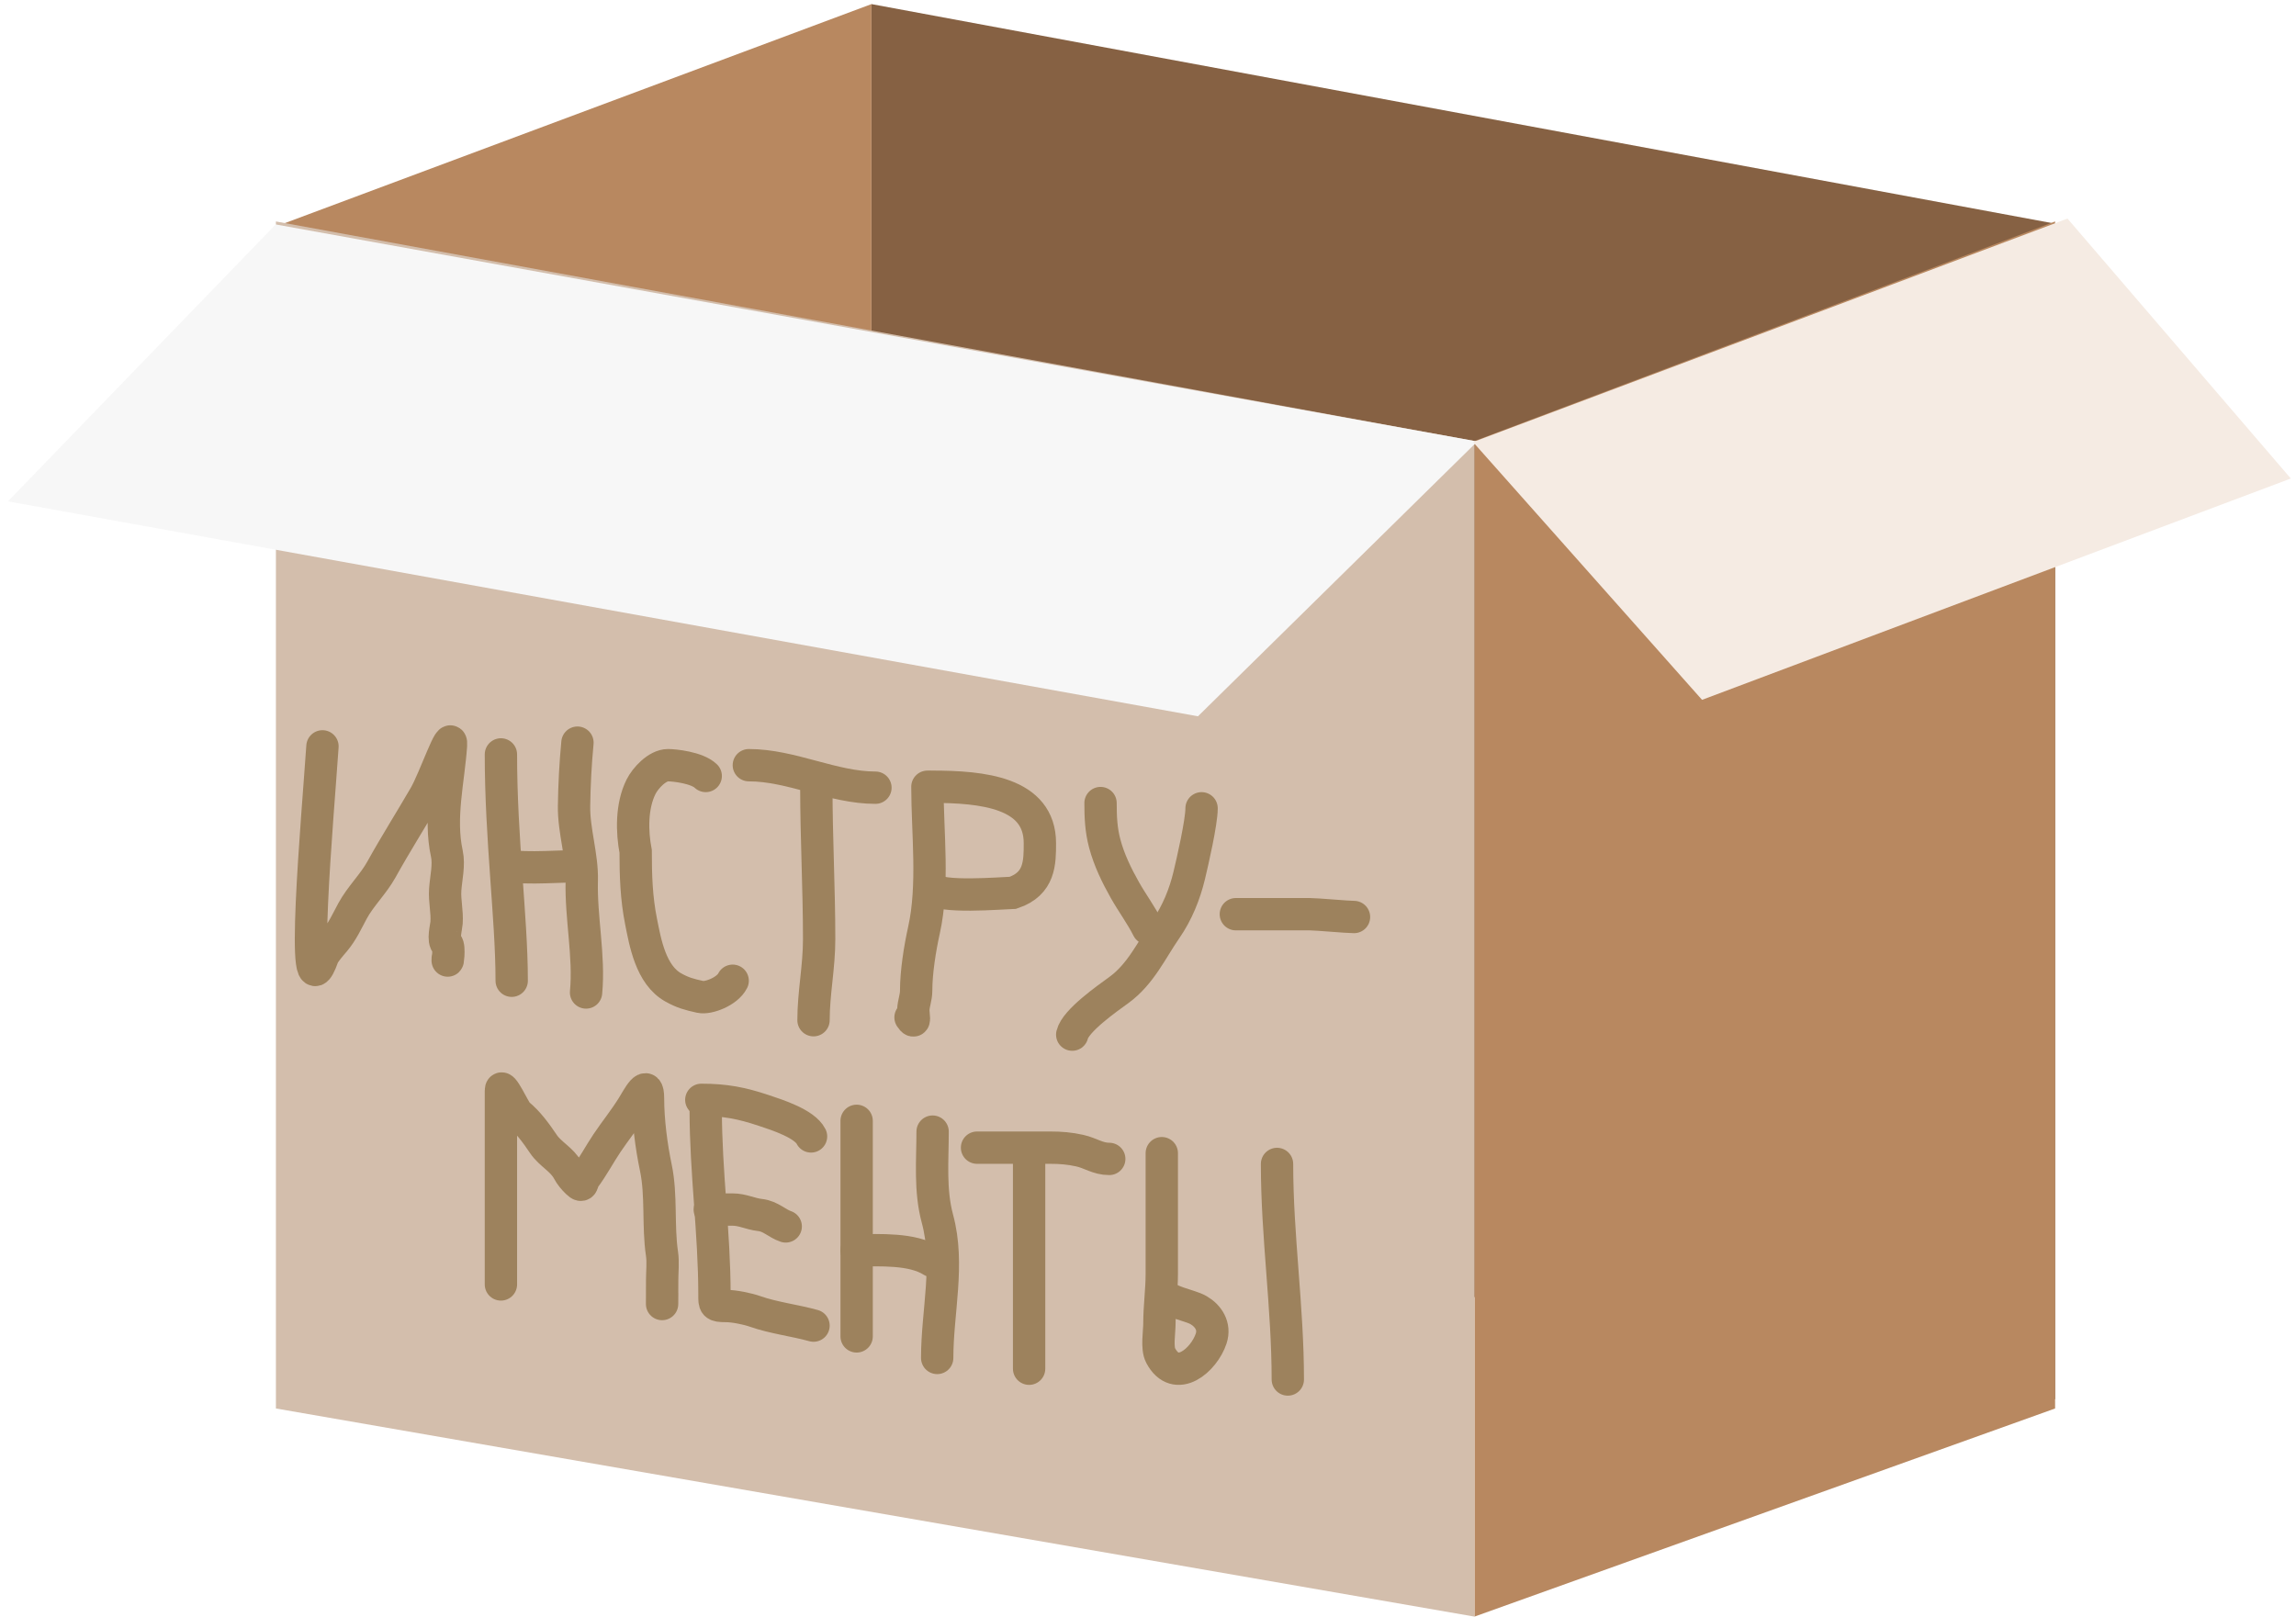
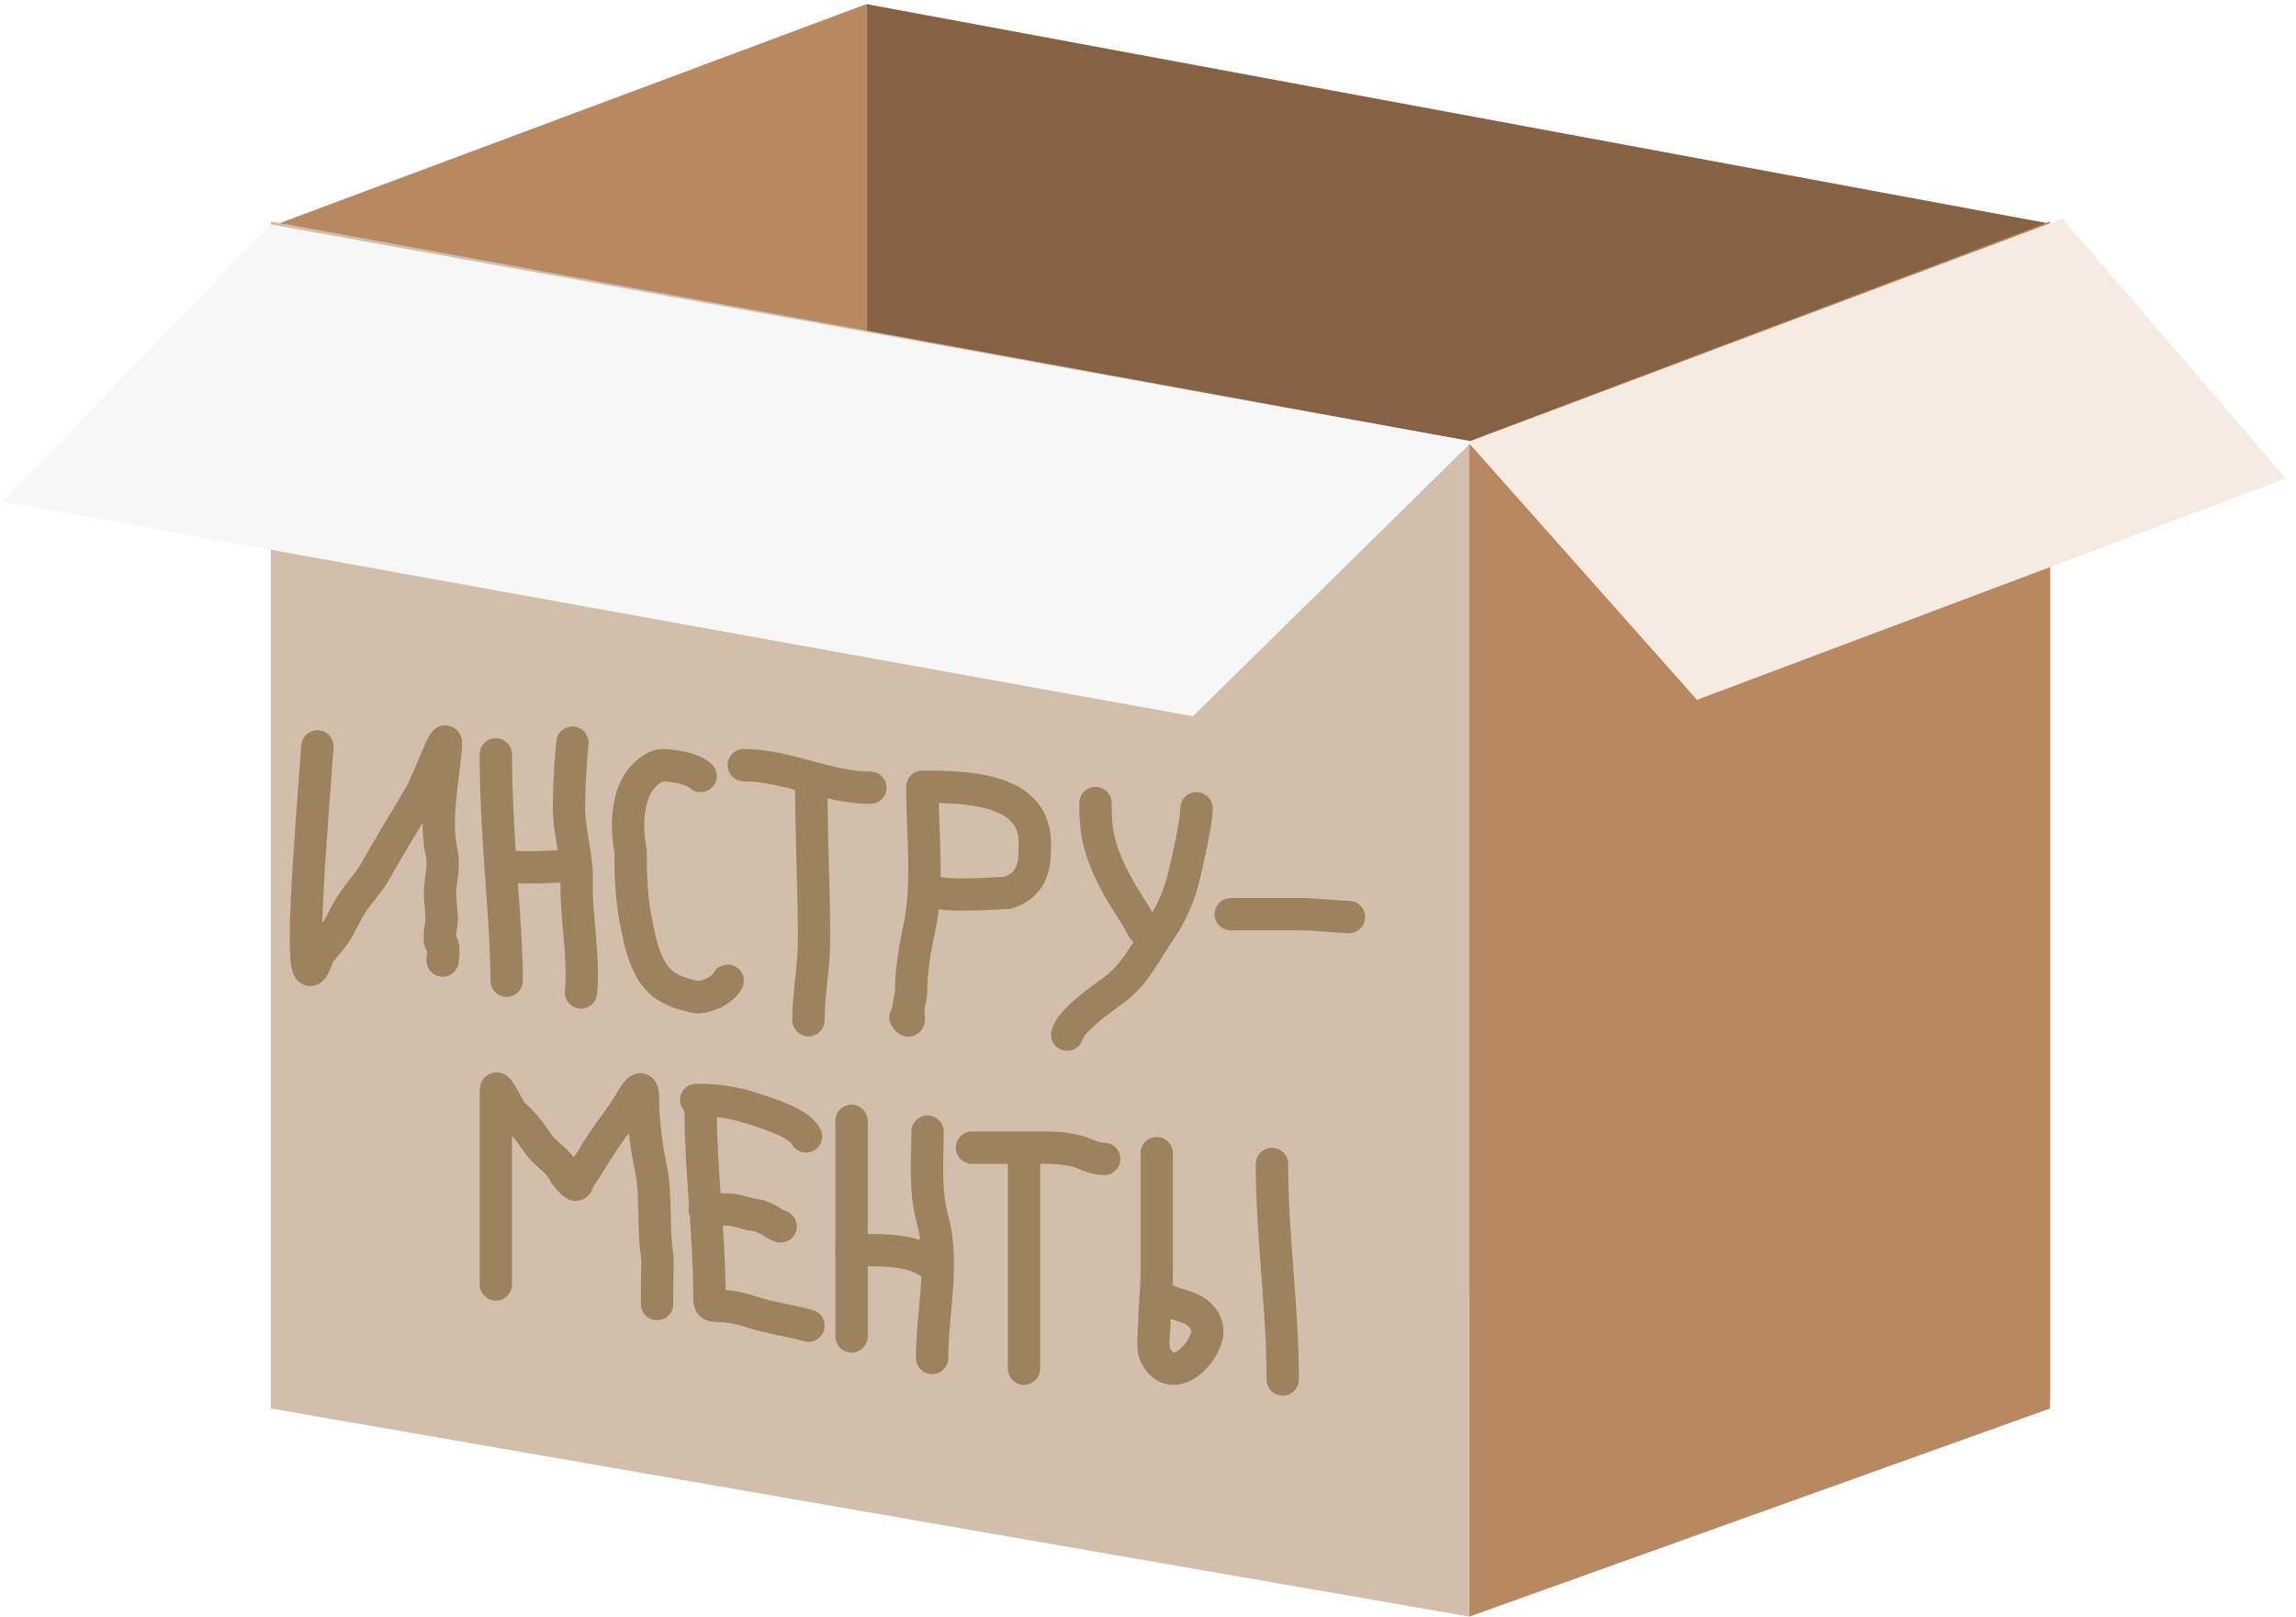
<svg xmlns="http://www.w3.org/2000/svg" width="213" height="150" viewBox="0 0 213 150" fill="none">
-   <path fill-rule="evenodd" clip-rule="evenodd" d="M80.846 0.38V110.521L190.653 129.833V20.753L80.846 0.38Z" fill="#866143" />
-   <path fill-rule="evenodd" clip-rule="evenodd" d="M190.652 20.548V130.689L136.785 150.001V40.921L190.652 20.548Z" fill="#B88860" />
-   <path fill-rule="evenodd" clip-rule="evenodd" d="M80.846 0.38V110.521L26.288 129.833V20.753L80.846 0.38Z" fill="#B88860" />
-   <path fill-rule="evenodd" clip-rule="evenodd" d="M25.597 20.548V130.689L136.785 150.001V40.921L25.597 20.548Z" fill="#D3BEAC" />
-   <path fill-rule="evenodd" clip-rule="evenodd" d="M137.05 40.962L25.577 20.825L0.735 46.52L111.134 66.463L137.05 40.962Z" fill="#F7F7F7" />
-   <path fill-rule="evenodd" clip-rule="evenodd" d="M136.65 41.015L191.801 20.28L212.519 44.4L157.899 64.936L136.65 41.015Z" fill="#F5EBE3" />
-   <path d="M29.915 69.253C29.477 75.743 27.734 94.999 29.944 88.784C30.088 88.377 30.745 87.655 31.04 87.299C31.779 86.411 32.172 85.511 32.703 84.528C33.434 83.175 34.638 82.025 35.378 80.689C36.665 78.367 38.099 76.105 39.419 73.826C40.305 72.297 41.952 67.457 41.837 69.154C41.62 72.375 40.725 75.859 41.454 79.206C41.684 80.261 41.374 81.484 41.303 82.545C41.232 83.599 41.499 84.564 41.428 85.612C41.4 86.033 41.049 87.294 41.46 87.594C41.752 87.807 41.48 89.772 41.538 88.91" stroke="#9D825D" stroke-width="3" stroke-linecap="round" />
-   <path d="M46.47 70C46.47 73.909 46.711 77.61 46.979 81.441C47.196 84.555 47.47 87.959 47.47 91" stroke="#9D825D" stroke-width="3" stroke-linecap="round" />
-   <path d="M47.054 80.128C47.127 80.717 51.917 80.389 52.795 80.389" stroke="#9D825D" stroke-width="3" stroke-linecap="round" />
-   <path d="M53.57 68.909C53.382 70.882 53.284 72.812 53.254 74.781C53.219 77.08 54.032 79.429 53.971 81.7C53.878 85.164 54.692 88.709 54.369 92.09" stroke="#9D825D" stroke-width="3" stroke-linecap="round" />
-   <path d="M65.47 72C64.661 71.217 62.542 71 61.97 71C60.97 71 59.872 72.196 59.47 73C58.57 74.799 58.62 77.176 58.97 79C58.97 81.263 59.039 83.346 59.47 85.5C59.855 87.425 60.364 90.457 62.47 91.627C63.352 92.117 63.93 92.269 64.97 92.501C65.705 92.664 67.47 92 67.97 91.001" stroke="#9D825D" stroke-width="3" stroke-linecap="round" />
-   <path d="M75.731 73C75.731 77.742 75.992 82.41 75.992 87.151C75.992 89.751 75.47 92.137 75.47 94.662" stroke="#9D825D" stroke-width="3" stroke-linecap="round" />
-   <path d="M69.47 71C73.434 71 77.272 73.088 81.214 73.088" stroke="#9D825D" stroke-width="3" stroke-linecap="round" />
-   <path d="M86.036 73C86.036 77.28 86.645 82.132 85.717 86.311C85.342 87.997 84.992 90.195 84.992 91.922C84.992 92.563 84.753 93.089 84.731 93.676C84.711 94.186 84.985 95.174 84.47 94.401" stroke="#9D825D" stroke-width="3" stroke-linecap="round" />
-   <path d="M86.47 73C91.152 73 96.47 73.532 96.47 78.236C96.47 80.035 96.47 82.003 93.973 82.841C92.938 82.872 87.057 83.372 86.47 82.422" stroke="#9D825D" stroke-width="3" stroke-linecap="round" />
-   <path d="M99.47 96C99.781 94.696 102.697 92.665 103.818 91.847C105.832 90.376 106.823 88.148 108.167 86.206C109.214 84.692 109.911 82.962 110.326 81.224C110.622 79.986 111.47 76.309 111.47 75" stroke="#9D825D" stroke-width="3" stroke-linecap="round" />
-   <path d="M114.649 84.826C116.931 84.826 119.212 84.826 121.493 84.826C122.161 84.826 124.969 85.087 125.611 85.087" stroke="#9D825D" stroke-width="3" stroke-linecap="round" />
-   <path d="M46.47 119.179C46.47 113.186 46.47 107.193 46.47 101.199C46.47 100.229 47.746 103.106 48.044 103.347C48.982 104.106 49.729 105.134 50.406 106.141C51.056 107.108 52.135 107.568 52.71 108.635C52.941 109.063 53.205 109.375 53.556 109.716C54.116 110.261 53.965 109.657 54.226 109.311C54.962 108.337 55.607 107.114 56.311 106.066C57.081 104.921 57.94 103.861 58.673 102.686C59.207 101.83 60.117 100.001 60.117 101.92C60.117 103.985 60.422 106.345 60.846 108.364C61.382 110.921 61.027 113.748 61.414 116.34C61.53 117.115 61.429 117.988 61.429 118.774C61.429 119.083 61.414 122.721 61.429 119.99" stroke="#9D825D" stroke-width="3" stroke-linecap="round" />
-   <path d="M65.47 103C65.47 108.748 66.281 114.393 66.281 120.146C66.281 121.054 66.247 121.182 67.362 121.182C68.117 121.182 69.371 121.441 70.064 121.687C71.749 122.283 73.746 122.517 75.47 123" stroke="#9D825D" stroke-width="3" stroke-linecap="round" />
-   <path d="M65.061 102.052C67.269 102.052 68.792 102.348 70.861 103.038C72.127 103.46 74.653 104.27 75.24 105.445" stroke="#9D825D" stroke-width="3" stroke-linecap="round" />
-   <path d="M65.845 112.23C66.541 112.23 67.237 112.23 67.933 112.23C68.909 112.23 69.581 112.634 70.513 112.738C71.497 112.847 72.09 113.529 72.891 113.796" stroke="#9D825D" stroke-width="3" stroke-linecap="round" />
-   <path d="M79.47 104C79.47 110.686 79.47 117.296 79.47 124" stroke="#9D825D" stroke-width="3" stroke-linecap="round" />
-   <path d="M79.47 116.011C81.599 116.011 84.619 115.823 86.47 117" stroke="#9D825D" stroke-width="3" stroke-linecap="round" />
-   <path d="M86.943 126C86.943 121.722 88.112 117.315 86.966 113.086C86.253 110.452 86.518 107.698 86.518 105" stroke="#9D825D" stroke-width="3" stroke-linecap="round" />
-   <path d="M95.47 107C95.47 111.696 95.47 116.392 95.47 121.088C95.47 121.86 95.47 125.604 95.47 127" stroke="#9D825D" stroke-width="3" stroke-linecap="round" />
-   <path d="M90.639 106.488C92.901 106.488 95.162 106.488 97.424 106.488C98.41 106.488 99.23 106.556 100.165 106.764C101.178 106.989 101.84 107.532 102.905 107.532" stroke="#9D825D" stroke-width="3" stroke-linecap="round" />
-   <path d="M107.779 107C107.779 110.73 107.779 114.459 107.779 118.189C107.779 119.707 107.559 121.243 107.559 122.799C107.559 123.604 107.298 125.058 107.669 125.765C109.089 128.466 111.711 126.18 112.36 124.198C112.736 123.051 112.095 122.096 111.197 121.569C110.358 121.076 108.154 120.787 107.887 119.942" stroke="#9D825D" stroke-width="3" stroke-linecap="round" />
-   <path d="M118.47 108C118.47 114.727 119.47 121.294 119.47 128" stroke="#9D825D" stroke-width="3" stroke-linecap="round" />
-   <path d="M102.097 74.514C102.097 75.825 102.147 76.985 102.485 78.263C102.885 79.779 103.592 81.237 104.359 82.594C105.038 83.796 105.886 84.938 106.493 86.15" stroke="#9D825D" stroke-width="3" stroke-linecap="round" />
+   <path fill-rule="evenodd" clip-rule="evenodd" d="M80.377 0.38V110.521L190.183 129.833V20.753L80.377 0.38Z" fill="#866143" />
+   <path fill-rule="evenodd" clip-rule="evenodd" d="M190.183 20.548V130.689L136.315 150.001V40.921L190.183 20.548Z" fill="#B88860" />
+   <path fill-rule="evenodd" clip-rule="evenodd" d="M80.377 0.38V110.521L25.819 129.833V20.753L80.377 0.38Z" fill="#B88860" />
+   <path fill-rule="evenodd" clip-rule="evenodd" d="M25.127 20.548V130.689L136.315 150.001V40.921L25.127 20.548Z" fill="#D3BEAC" />
+   <path fill-rule="evenodd" clip-rule="evenodd" d="M136.581 40.962L25.108 20.825L0.266 46.52L110.665 66.463L136.581 40.962Z" fill="#F7F7F7" />
+   <path fill-rule="evenodd" clip-rule="evenodd" d="M136.181 41.015L191.332 20.28L212.049 44.4L157.429 64.936L136.181 41.015Z" fill="#F5EBE3" />
+   <path d="M29.445 69.253C29.007 75.743 27.264 94.999 29.474 88.784C29.619 88.377 30.275 87.655 30.57 87.299C31.309 86.411 31.702 85.511 32.233 84.528C32.964 83.175 34.168 82.025 34.908 80.689C36.195 78.367 37.629 76.105 38.95 73.826C39.835 72.297 41.482 67.457 41.367 69.154C41.15 72.375 40.256 75.859 40.985 79.206C41.215 80.261 40.905 81.484 40.833 82.545C40.762 83.599 41.029 84.564 40.958 85.612C40.93 86.033 40.579 87.294 40.991 87.594C41.282 87.807 41.01 89.772 41.068 88.91" stroke="#9D825D" stroke-width="3" stroke-linecap="round" />
+   <path d="M46 70C46 73.909 46.242 77.61 46.509 81.441C46.727 84.555 47 87.959 47 91" stroke="#9D825D" stroke-width="3" stroke-linecap="round" />
+   <path d="M46.584 80.128C46.657 80.717 51.447 80.389 52.325 80.389" stroke="#9D825D" stroke-width="3" stroke-linecap="round" />
+   <path d="M53.101 68.909C52.912 70.882 52.814 72.812 52.784 74.781C52.749 77.08 53.563 79.429 53.501 81.7C53.408 85.164 54.223 88.709 53.9 92.09" stroke="#9D825D" stroke-width="3" stroke-linecap="round" />
+   <path d="M65 72C64.191 71.217 62.072 71 61.5 71C60.5 71 59.402 72.196 59 73C58.1 74.799 58.15 77.176 58.5 79C58.5 81.263 58.569 83.346 59 85.5C59.385 87.425 59.894 90.457 62 91.627C62.882 92.117 63.46 92.269 64.5 92.501C65.235 92.664 67 92 67.5 91.001" stroke="#9D825D" stroke-width="3" stroke-linecap="round" />
+   <path d="M75.261 73C75.261 77.742 75.522 82.41 75.522 87.151C75.522 89.751 75 92.137 75 94.662" stroke="#9D825D" stroke-width="3" stroke-linecap="round" />
+   <path d="M69 71C72.964 71 76.802 73.088 80.745 73.088" stroke="#9D825D" stroke-width="3" stroke-linecap="round" />
+   <path d="M85.566 73C85.566 77.28 86.175 82.132 85.247 86.311C84.872 87.997 84.522 90.195 84.522 91.922C84.522 92.563 84.284 93.089 84.261 93.676C84.241 94.186 84.515 95.174 84 94.401" stroke="#9D825D" stroke-width="3" stroke-linecap="round" />
+   <path d="M86 73C90.682 73 96 73.532 96 78.236C96 80.035 96 82.003 93.504 82.841C92.468 82.872 86.587 83.372 86 82.422" stroke="#9D825D" stroke-width="3" stroke-linecap="round" />
+   <path d="M99 96C99.312 94.696 102.228 92.665 103.349 91.847C105.362 90.376 106.354 88.148 107.697 86.206C108.744 84.692 109.441 82.962 109.856 81.224C110.152 79.986 111 76.309 111 75" stroke="#9D825D" stroke-width="3" stroke-linecap="round" />
+   <path d="M114.18 84.826C116.461 84.826 118.742 84.826 121.024 84.826C121.691 84.826 124.5 85.087 125.142 85.087" stroke="#9D825D" stroke-width="3" stroke-linecap="round" />
+   <path d="M46 119.179C46 113.186 46 107.193 46 101.199C46 100.229 47.277 103.106 47.575 103.347C48.512 104.106 49.26 105.134 49.937 106.141C50.586 107.108 51.665 107.568 52.24 108.635C52.471 109.063 52.735 109.375 53.086 109.716C53.646 110.261 53.495 109.657 53.757 109.311C54.492 108.337 55.137 107.114 55.842 106.066C56.611 104.921 57.47 103.861 58.203 102.686C58.738 101.83 59.647 100.001 59.647 101.92C59.647 103.985 59.952 106.345 60.376 108.364C60.912 110.921 60.557 113.748 60.944 116.34C61.06 117.115 60.959 117.988 60.959 118.774C60.959 119.083 60.944 122.721 60.959 119.99" stroke="#9D825D" stroke-width="3" stroke-linecap="round" />
+   <path d="M65 103C65 108.748 65.811 114.393 65.811 120.146C65.811 121.054 65.777 121.182 66.892 121.182C67.647 121.182 68.901 121.441 69.595 121.687C71.279 122.283 73.276 122.517 75 123" stroke="#9D825D" stroke-width="3" stroke-linecap="round" />
+   <path d="M64.592 102.052C66.799 102.052 68.323 102.348 70.392 103.038C71.658 103.46 74.183 104.27 74.771 105.445" stroke="#9D825D" stroke-width="3" stroke-linecap="round" />
+   <path d="M65.375 112.23C66.071 112.23 66.767 112.23 67.463 112.23C68.439 112.23 69.111 112.634 70.044 112.738C71.028 112.847 71.62 113.529 72.422 113.796" stroke="#9D825D" stroke-width="3" stroke-linecap="round" />
+   <path d="M79 104C79 110.686 79 117.296 79 124" stroke="#9D825D" stroke-width="3" stroke-linecap="round" />
+   <path d="M79 116.011C81.129 116.011 84.149 115.823 86 117" stroke="#9D825D" stroke-width="3" stroke-linecap="round" />
+   <path d="M86.473 126C86.473 121.722 87.643 117.315 86.497 113.086C85.783 110.452 86.048 107.698 86.048 105" stroke="#9D825D" stroke-width="3" stroke-linecap="round" />
+   <path d="M95 107C95 111.696 95 116.392 95 121.088C95 121.86 95 125.604 95 127" stroke="#9D825D" stroke-width="3" stroke-linecap="round" />
+   <path d="M90.169 106.488C92.431 106.488 94.693 106.488 96.955 106.488C97.941 106.488 98.76 106.556 99.695 106.764C100.709 106.989 101.37 107.532 102.435 107.532" stroke="#9D825D" stroke-width="3" stroke-linecap="round" />
+   <path d="M107.31 107C107.31 110.73 107.31 114.459 107.31 118.189C107.31 119.707 107.089 121.243 107.089 122.799C107.089 123.604 106.828 125.058 107.2 125.765C108.619 128.466 111.242 126.18 111.891 124.198C112.266 123.051 111.625 122.096 110.727 121.569C109.888 121.076 107.684 120.787 107.418 119.942" stroke="#9D825D" stroke-width="3" stroke-linecap="round" />
+   <path d="M118 108C118 114.727 119 121.294 119 128" stroke="#9D825D" stroke-width="3" stroke-linecap="round" />
+   <path d="M101.626 74.514C101.626 75.825 101.677 76.985 102.014 78.263C102.414 79.779 103.122 81.237 103.889 82.594C104.568 83.796 105.416 84.938 106.022 86.15" stroke="#9D825D" stroke-width="3" stroke-linecap="round" />
</svg>
